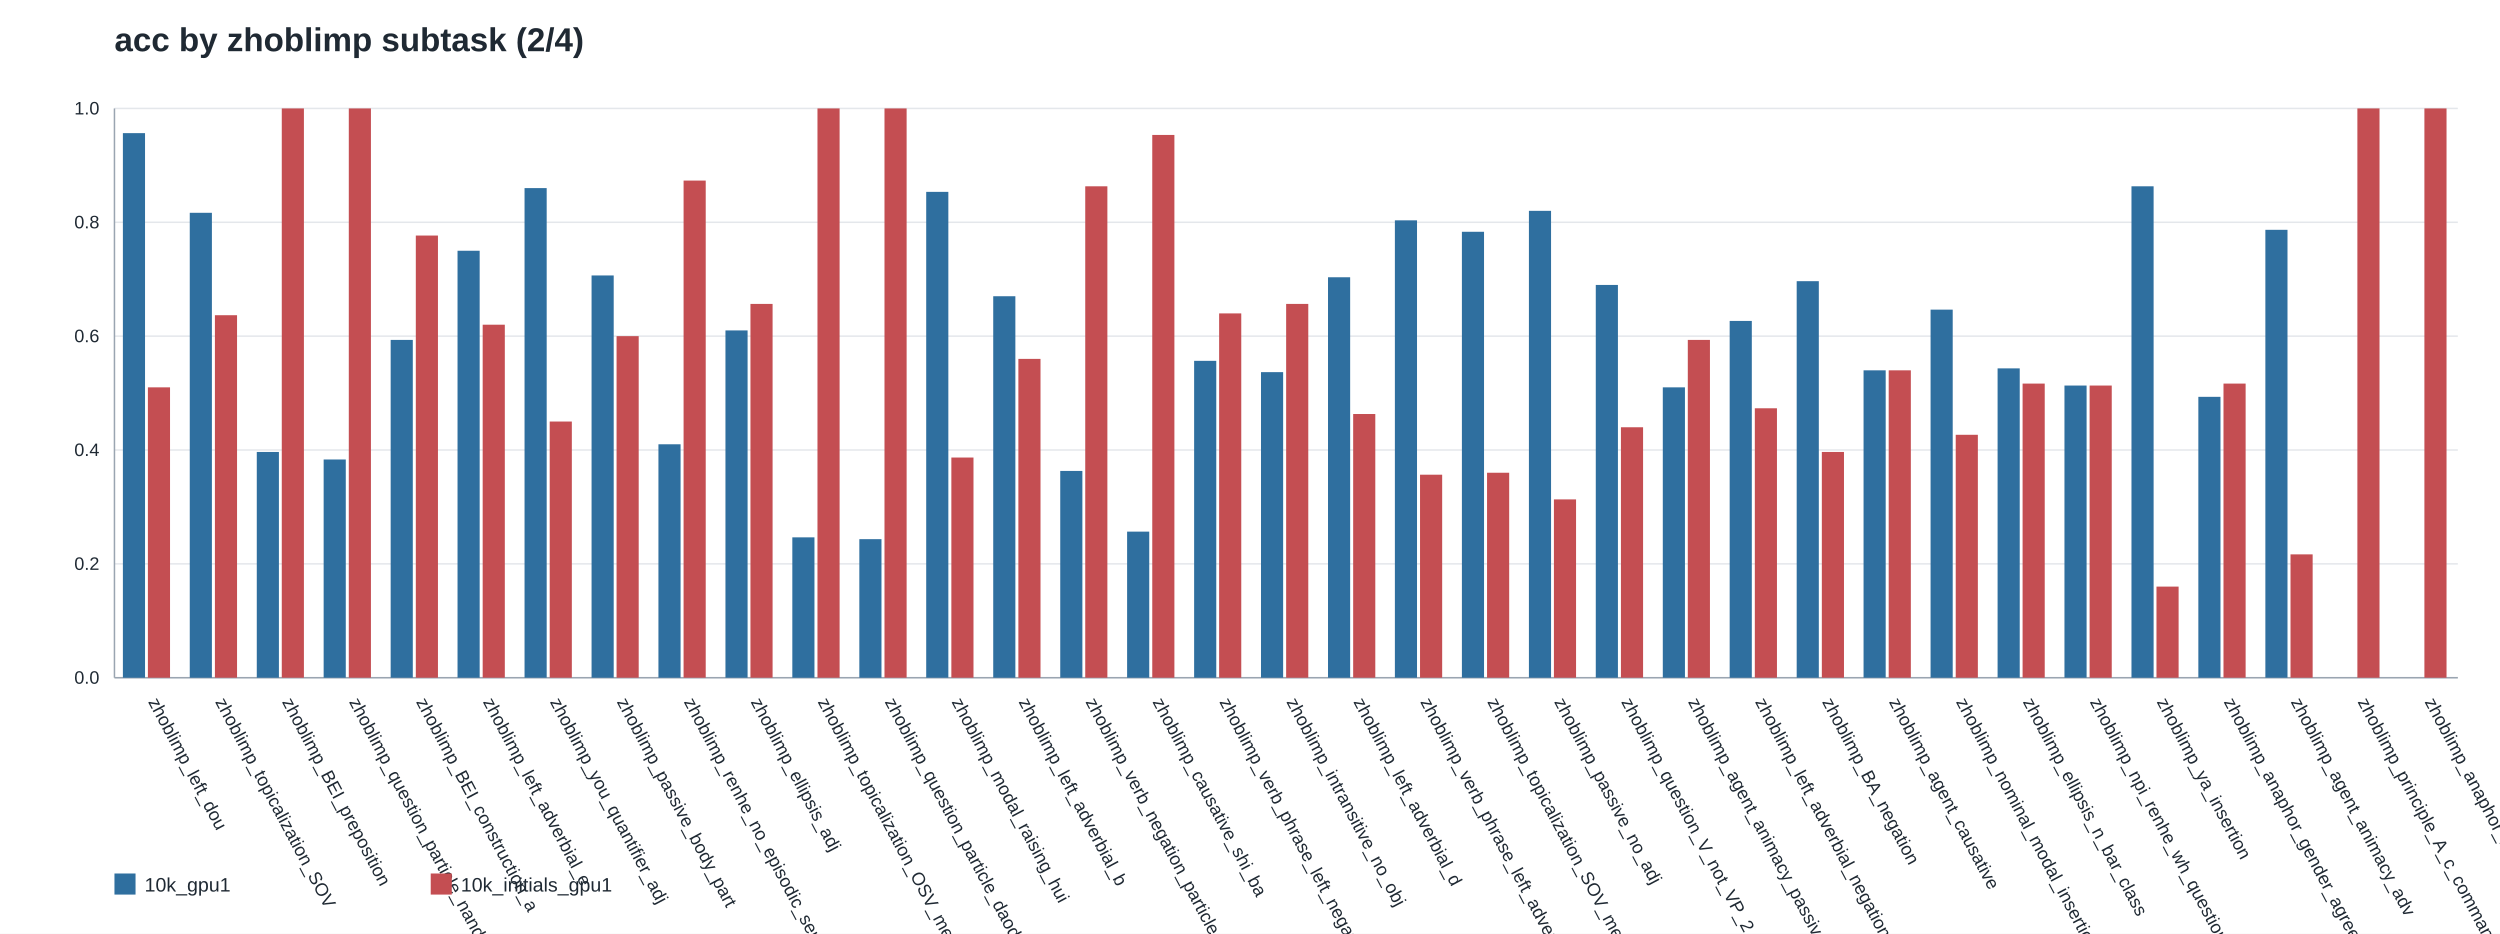
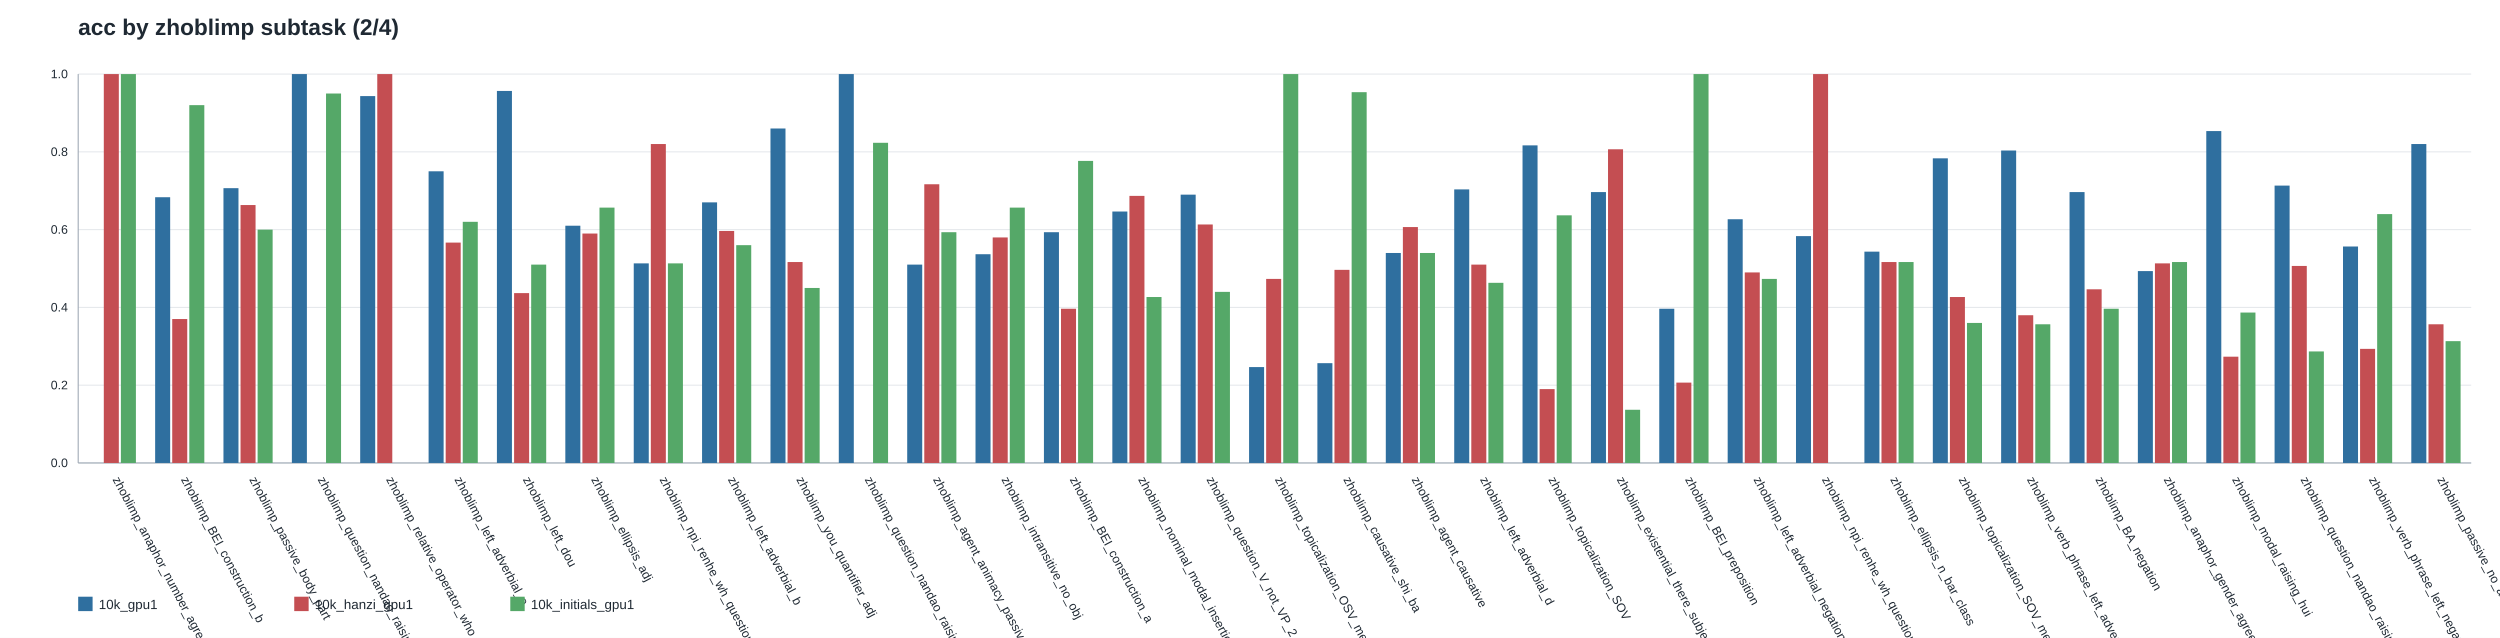
- <svg xmlns="http://www.w3.org/2000/svg" width="1660" height="620" viewBox="0 0 1660 620">
+ <svg xmlns="http://www.w3.org/2000/svg" width="2430" height="620" viewBox="0 0 2430 620">
  <style>text{font-family:Arial,sans-serif;fill:#1f2933}.axis{stroke:#9aa5b1;stroke-width:1}.grid{stroke:#e4e7eb;stroke-width:1}.label{font-size:12px}.title{font-size:22px;font-weight:700}.legend{font-size:13px}</style>
-   <rect width="1660" height="620" fill="#ffffff" />
+   <rect width="2430" height="620" fill="#ffffff" />
  <text x="76" y="34" class="title">acc by zhoblimp subtask (2/4)</text>
-   <line x1="76" y1="450.0" x2="1632" y2="450.0" class="grid" />
+   <line x1="76" y1="450.0" x2="2402" y2="450.0" class="grid" />
  <text x="66" y="454.0" text-anchor="end" class="label">0.0</text>
-   <line x1="76" y1="374.4" x2="1632" y2="374.4" class="grid" />
+   <line x1="76" y1="374.4" x2="2402" y2="374.4" class="grid" />
  <text x="66" y="378.4" text-anchor="end" class="label">0.2</text>
-   <line x1="76" y1="298.8" x2="1632" y2="298.8" class="grid" />
+   <line x1="76" y1="298.8" x2="2402" y2="298.8" class="grid" />
  <text x="66" y="302.8" text-anchor="end" class="label">0.4</text>
-   <line x1="76" y1="223.2" x2="1632" y2="223.2" class="grid" />
+   <line x1="76" y1="223.2" x2="2402" y2="223.2" class="grid" />
  <text x="66" y="227.2" text-anchor="end" class="label">0.6</text>
-   <line x1="76" y1="147.6" x2="1632" y2="147.6" class="grid" />
+   <line x1="76" y1="147.6" x2="2402" y2="147.6" class="grid" />
  <text x="66" y="151.6" text-anchor="end" class="label">0.8</text>
-   <line x1="76" y1="72.0" x2="1632" y2="72.0" class="grid" />
+   <line x1="76" y1="72.0" x2="2402" y2="72.0" class="grid" />
  <text x="66" y="76.0" text-anchor="end" class="label">1.0</text>
  <line x1="76" y1="72" x2="76" y2="450" class="axis" />
-   <line x1="76" y1="450" x2="1632" y2="450" class="axis" />
-   <rect x="81.6" y="88.4" width="14.7" height="361.6" fill="#2f6f9f" />
-   <rect x="98.2" y="257.2" width="14.7" height="192.8" fill="#c44e52" />
-   <text x="98.2" y="466" transform="rotate(62 98.2 466)" class="label">zhoblimp_left_dou</text>
-   <rect x="126.0" y="141.3" width="14.7" height="308.7" fill="#2f6f9f" />
-   <rect x="142.7" y="209.3" width="14.7" height="240.7" fill="#c44e52" />
-   <text x="142.7" y="466" transform="rotate(62 142.7 466)" class="label">zhoblimp_topicalization_SOV</text>
-   <rect x="170.5" y="300.1" width="14.7" height="149.9" fill="#2f6f9f" />
-   <rect x="187.1" y="72.0" width="14.7" height="378.0" fill="#c44e52" />
-   <text x="187.1" y="466" transform="rotate(62 187.1 466)" class="label">zhoblimp_BEI_preposition</text>
-   <rect x="214.9" y="305.1" width="14.7" height="144.9" fill="#2f6f9f" />
-   <rect x="231.6" y="72.0" width="14.7" height="378.0" fill="#c44e52" />
-   <text x="231.6" y="466" transform="rotate(62 231.6 466)" class="label">zhoblimp_question_particle_nandao</text>
-   <rect x="259.4" y="225.7" width="14.7" height="224.3" fill="#2f6f9f" />
-   <rect x="276.1" y="156.4" width="14.7" height="293.6" fill="#c44e52" />
-   <text x="276.1" y="466" transform="rotate(62 276.1 466)" class="label">zhoblimp_BEI_construction_a</text>
-   <rect x="303.8" y="166.5" width="14.7" height="283.5" fill="#2f6f9f" />
-   <rect x="320.5" y="215.6" width="14.7" height="234.4" fill="#c44e52" />
-   <text x="320.5" y="466" transform="rotate(62 320.5 466)" class="label">zhoblimp_left_adverbial_e</text>
-   <rect x="348.3" y="124.9" width="14.7" height="325.1" fill="#2f6f9f" />
-   <rect x="365.0" y="279.9" width="14.7" height="170.1" fill="#c44e52" />
-   <text x="365.0" y="466" transform="rotate(62 365.0 466)" class="label">zhoblimp_you_quantifier_adj</text>
-   <rect x="392.8" y="182.9" width="14.7" height="267.1" fill="#2f6f9f" />
-   <rect x="409.4" y="223.2" width="14.7" height="226.8" fill="#c44e52" />
-   <text x="409.4" y="466" transform="rotate(62 409.4 466)" class="label">zhoblimp_passive_body_part</text>
-   <rect x="437.2" y="295.0" width="14.7" height="155.0" fill="#2f6f9f" />
-   <rect x="453.9" y="119.9" width="14.7" height="330.1" fill="#c44e52" />
-   <text x="453.9" y="466" transform="rotate(62 453.9 466)" class="label">zhoblimp_renhe_no_episodic_senten...</text>
-   <rect x="481.7" y="219.4" width="14.7" height="230.6" fill="#2f6f9f" />
-   <rect x="498.3" y="201.8" width="14.7" height="248.2" fill="#c44e52" />
-   <text x="498.3" y="466" transform="rotate(62 498.3 466)" class="label">zhoblimp_ellipsis_adj</text>
-   <rect x="526.1" y="356.8" width="14.7" height="93.2" fill="#2f6f9f" />
-   <rect x="542.8" y="72.0" width="14.7" height="378.0" fill="#c44e52" />
-   <text x="542.8" y="466" transform="rotate(62 542.8 466)" class="label">zhoblimp_topicalization_OSV_mei</text>
-   <rect x="570.6" y="358.0" width="14.7" height="92.0" fill="#2f6f9f" />
-   <rect x="587.3" y="72.0" width="14.7" height="378.0" fill="#c44e52" />
-   <text x="587.3" y="466" transform="rotate(62 587.3 466)" class="label">zhoblimp_question_particle_daodi_...</text>
-   <rect x="615.0" y="127.4" width="14.7" height="322.6" fill="#2f6f9f" />
-   <rect x="631.7" y="303.8" width="14.7" height="146.2" fill="#c44e52" />
-   <text x="631.7" y="466" transform="rotate(62 631.7 466)" class="label">zhoblimp_modal_raising_hui</text>
-   <rect x="659.5" y="196.7" width="14.7" height="253.3" fill="#2f6f9f" />
-   <rect x="676.2" y="238.3" width="14.7" height="211.7" fill="#c44e52" />
-   <text x="676.2" y="466" transform="rotate(62 676.2 466)" class="label">zhoblimp_left_adverbial_b</text>
-   <rect x="704.0" y="312.7" width="14.7" height="137.3" fill="#2f6f9f" />
-   <rect x="720.6" y="123.7" width="14.7" height="326.3" fill="#c44e52" />
-   <text x="720.6" y="466" transform="rotate(62 720.6 466)" class="label">zhoblimp_verb_negation_particle</text>
-   <rect x="748.4" y="353.0" width="14.7" height="97.0" fill="#2f6f9f" />
-   <rect x="765.1" y="89.6" width="14.7" height="360.4" fill="#c44e52" />
-   <text x="765.1" y="466" transform="rotate(62 765.1 466)" class="label">zhoblimp_causative_shi_ba</text>
-   <rect x="792.9" y="239.6" width="14.7" height="210.4" fill="#2f6f9f" />
-   <rect x="809.5" y="208.1" width="14.7" height="241.9" fill="#c44e52" />
-   <text x="809.5" y="466" transform="rotate(62 809.5 466)" class="label">zhoblimp_verb_phrase_left_negation</text>
-   <rect x="837.3" y="247.1" width="14.7" height="202.9" fill="#2f6f9f" />
-   <rect x="854.0" y="201.8" width="14.7" height="248.2" fill="#c44e52" />
-   <text x="854.0" y="466" transform="rotate(62 854.0 466)" class="label">zhoblimp_intransitive_no_obj</text>
-   <rect x="881.8" y="184.1" width="14.7" height="265.9" fill="#2f6f9f" />
-   <rect x="898.5" y="274.9" width="14.7" height="175.1" fill="#c44e52" />
-   <text x="898.5" y="466" transform="rotate(62 898.5 466)" class="label">zhoblimp_left_adverbial_d</text>
-   <rect x="926.2" y="146.3" width="14.7" height="303.7" fill="#2f6f9f" />
-   <rect x="942.9" y="315.2" width="14.7" height="134.8" fill="#c44e52" />
-   <text x="942.9" y="466" transform="rotate(62 942.9 466)" class="label">zhoblimp_verb_phrase_left_adverbi...</text>
-   <rect x="970.7" y="153.9" width="14.7" height="296.1" fill="#2f6f9f" />
-   <rect x="987.4" y="313.9" width="14.7" height="136.1" fill="#c44e52" />
-   <text x="987.4" y="466" transform="rotate(62 987.4 466)" class="label">zhoblimp_topicalization_SOV_mei</text>
-   <rect x="1015.2" y="140.0" width="14.7" height="310.0" fill="#2f6f9f" />
-   <rect x="1031.8" y="331.6" width="14.7" height="118.4" fill="#c44e52" />
-   <text x="1031.8" y="466" transform="rotate(62 1031.8 466)" class="label">zhoblimp_passive_no_adj</text>
-   <rect x="1059.6" y="189.2" width="14.7" height="260.8" fill="#2f6f9f" />
-   <rect x="1076.3" y="283.7" width="14.7" height="166.3" fill="#c44e52" />
-   <text x="1076.3" y="466" transform="rotate(62 1076.3 466)" class="label">zhoblimp_question_V_not_VP_2</text>
-   <rect x="1104.1" y="257.2" width="14.7" height="192.8" fill="#2f6f9f" />
-   <rect x="1120.7" y="225.7" width="14.7" height="224.3" fill="#c44e52" />
-   <text x="1120.7" y="466" transform="rotate(62 1120.7 466)" class="label">zhoblimp_agent_animacy_passive</text>
-   <rect x="1148.5" y="213.1" width="14.7" height="236.9" fill="#2f6f9f" />
-   <rect x="1165.2" y="271.1" width="14.7" height="178.9" fill="#c44e52" />
-   <text x="1165.2" y="466" transform="rotate(62 1165.2 466)" class="label">zhoblimp_left_adverbial_negation</text>
-   <rect x="1193.0" y="186.7" width="14.7" height="263.3" fill="#2f6f9f" />
-   <rect x="1209.7" y="300.1" width="14.7" height="149.9" fill="#c44e52" />
-   <text x="1209.7" y="466" transform="rotate(62 1209.7 466)" class="label">zhoblimp_BA_negation</text>
-   <rect x="1237.4" y="245.9" width="14.7" height="204.1" fill="#2f6f9f" />
-   <rect x="1254.1" y="245.9" width="14.7" height="204.1" fill="#c44e52" />
-   <text x="1254.1" y="466" transform="rotate(62 1254.1 466)" class="label">zhoblimp_agent_causative</text>
-   <rect x="1281.9" y="205.6" width="14.7" height="244.4" fill="#2f6f9f" />
-   <rect x="1298.6" y="288.7" width="14.7" height="161.3" fill="#c44e52" />
-   <text x="1298.6" y="466" transform="rotate(62 1298.6 466)" class="label">zhoblimp_nominal_modal_insertion</text>
-   <rect x="1326.4" y="244.6" width="14.7" height="205.4" fill="#2f6f9f" />
-   <rect x="1343.0" y="254.7" width="14.7" height="195.3" fill="#c44e52" />
-   <text x="1343.0" y="466" transform="rotate(62 1343.0 466)" class="label">zhoblimp_ellipsis_n_bar_class</text>
-   <rect x="1370.8" y="256.0" width="14.7" height="194.0" fill="#2f6f9f" />
-   <rect x="1387.5" y="256.0" width="14.7" height="194.0" fill="#c44e52" />
-   <text x="1387.5" y="466" transform="rotate(62 1387.5 466)" class="label">zhoblimp_npi_renhe_wh_question_su...</text>
-   <rect x="1415.3" y="123.7" width="14.7" height="326.3" fill="#2f6f9f" />
-   <rect x="1431.9" y="389.5" width="14.7" height="60.5" fill="#c44e52" />
-   <text x="1431.9" y="466" transform="rotate(62 1431.9 466)" class="label">zhoblimp_ya_insertion</text>
-   <rect x="1459.7" y="263.5" width="14.7" height="186.5" fill="#2f6f9f" />
-   <rect x="1476.4" y="254.7" width="14.7" height="195.3" fill="#c44e52" />
-   <text x="1476.4" y="466" transform="rotate(62 1476.4 466)" class="label">zhoblimp_anaphor_gender_agreement</text>
-   <rect x="1504.2" y="152.6" width="14.7" height="297.4" fill="#2f6f9f" />
-   <rect x="1520.9" y="368.1" width="14.7" height="81.9" fill="#c44e52" />
-   <text x="1520.9" y="466" transform="rotate(62 1520.9 466)" class="label">zhoblimp_agent_animacy_adv</text>
-   <rect x="1548.6" y="450.0" width="14.7" height="0.0" fill="#2f6f9f" />
-   <rect x="1565.3" y="72.0" width="14.7" height="378.0" fill="#c44e52" />
-   <text x="1565.3" y="466" transform="rotate(62 1565.3 466)" class="label">zhoblimp_principle_A_c_command_nu...</text>
-   <rect x="1593.1" y="450.0" width="14.7" height="0.0" fill="#2f6f9f" />
-   <rect x="1609.8" y="72.0" width="14.7" height="378.0" fill="#c44e52" />
-   <text x="1609.8" y="466" transform="rotate(62 1609.8 466)" class="label">zhoblimp_anaphor_number_agreement</text>
+   <line x1="76" y1="450" x2="2402" y2="450" class="axis" />
+   <rect x="84.3" y="450.0" width="14.6" height="0.0" fill="#2f6f9f" />
+   <rect x="100.9" y="72.0" width="14.6" height="378.0" fill="#c44e52" />
+   <rect x="117.5" y="72.0" width="14.6" height="378.0" fill="#55a868" />
+   <text x="109.2" y="466" transform="rotate(62 109.2 466)" class="label">zhoblimp_anaphor_number_agreement</text>
+   <rect x="150.8" y="191.7" width="14.6" height="258.3" fill="#2f6f9f" />
+   <rect x="167.4" y="310.1" width="14.6" height="139.9" fill="#c44e52" />
+   <rect x="184.0" y="102.2" width="14.6" height="347.8" fill="#55a868" />
+   <text x="175.7" y="466" transform="rotate(62 175.7 466)" class="label">zhoblimp_BEI_construction_b</text>
+   <rect x="217.2" y="182.9" width="14.6" height="267.1" fill="#2f6f9f" />
+   <rect x="233.8" y="199.3" width="14.6" height="250.7" fill="#c44e52" />
+   <rect x="250.4" y="223.2" width="14.6" height="226.8" fill="#55a868" />
+   <text x="242.1" y="466" transform="rotate(62 242.1 466)" class="label">zhoblimp_passive_body_part</text>
+   <rect x="283.7" y="72.0" width="14.6" height="378.0" fill="#2f6f9f" />
+   <rect x="300.3" y="450.0" width="14.6" height="0.0" fill="#c44e52" />
+   <rect x="316.9" y="90.9" width="14.6" height="359.1" fill="#55a868" />
+   <text x="308.6" y="466" transform="rotate(62 308.6 466)" class="label">zhoblimp_question_nandao_raising_...</text>
+   <rect x="350.1" y="93.4" width="14.6" height="356.6" fill="#2f6f9f" />
+   <rect x="366.7" y="72.0" width="14.6" height="378.0" fill="#c44e52" />
+   <rect x="383.4" y="450.0" width="14.6" height="0.0" fill="#55a868" />
+   <text x="375.1" y="466" transform="rotate(62 375.1 466)" class="label">zhoblimp_relative_operator_who</text>
+   <rect x="416.6" y="166.5" width="14.6" height="283.5" fill="#2f6f9f" />
+   <rect x="433.2" y="235.8" width="14.6" height="214.2" fill="#c44e52" />
+   <rect x="449.8" y="215.6" width="14.6" height="234.4" fill="#55a868" />
+   <text x="441.5" y="466" transform="rotate(62 441.5 466)" class="label">zhoblimp_left_adverbial_e</text>
+   <rect x="483.0" y="88.4" width="14.6" height="361.6" fill="#2f6f9f" />
+   <rect x="499.7" y="284.9" width="14.6" height="165.1" fill="#c44e52" />
+   <rect x="516.3" y="257.2" width="14.6" height="192.8" fill="#55a868" />
+   <text x="508.0" y="466" transform="rotate(62 508.0 466)" class="label">zhoblimp_left_dou</text>
+   <rect x="549.5" y="219.4" width="14.6" height="230.6" fill="#2f6f9f" />
+   <rect x="566.1" y="227.0" width="14.6" height="223.0" fill="#c44e52" />
+   <rect x="582.7" y="201.8" width="14.6" height="248.2" fill="#55a868" />
+   <text x="574.4" y="466" transform="rotate(62 574.4 466)" class="label">zhoblimp_ellipsis_adj</text>
+   <rect x="616.0" y="256.0" width="14.6" height="194.0" fill="#2f6f9f" />
+   <rect x="632.6" y="140.0" width="14.6" height="310.0" fill="#c44e52" />
+   <rect x="649.2" y="256.0" width="14.6" height="194.0" fill="#55a868" />
+   <text x="640.9" y="466" transform="rotate(62 640.9 466)" class="label">zhoblimp_npi_renhe_wh_question_su...</text>
+   <rect x="682.4" y="196.7" width="14.6" height="253.3" fill="#2f6f9f" />
+   <rect x="699.0" y="224.5" width="14.6" height="225.5" fill="#c44e52" />
+   <rect x="715.6" y="238.3" width="14.6" height="211.7" fill="#55a868" />
+   <text x="707.3" y="466" transform="rotate(62 707.3 466)" class="label">zhoblimp_left_adverbial_b</text>
+   <rect x="748.9" y="124.9" width="14.6" height="325.1" fill="#2f6f9f" />
+   <rect x="765.5" y="254.7" width="14.6" height="195.3" fill="#c44e52" />
+   <rect x="782.1" y="279.9" width="14.6" height="170.1" fill="#55a868" />
+   <text x="773.8" y="466" transform="rotate(62 773.8 466)" class="label">zhoblimp_you_quantifier_adj</text>
+   <rect x="815.3" y="72.0" width="14.6" height="378.0" fill="#2f6f9f" />
+   <rect x="832.0" y="450.0" width="14.6" height="0.0" fill="#c44e52" />
+   <rect x="848.6" y="138.8" width="14.6" height="311.2" fill="#55a868" />
+   <text x="840.3" y="466" transform="rotate(62 840.3 466)" class="label">zhoblimp_question_nandao_raising_...</text>
+   <rect x="881.8" y="257.2" width="14.6" height="192.8" fill="#2f6f9f" />
+   <rect x="898.4" y="179.1" width="14.6" height="270.9" fill="#c44e52" />
+   <rect x="915.0" y="225.7" width="14.6" height="224.3" fill="#55a868" />
+   <text x="906.7" y="466" transform="rotate(62 906.7 466)" class="label">zhoblimp_agent_animacy_passive</text>
+   <rect x="948.2" y="247.1" width="14.6" height="202.9" fill="#2f6f9f" />
+   <rect x="964.9" y="230.8" width="14.6" height="219.2" fill="#c44e52" />
+   <rect x="981.5" y="201.8" width="14.6" height="248.2" fill="#55a868" />
+   <text x="973.2" y="466" transform="rotate(62 973.2 466)" class="label">zhoblimp_intransitive_no_obj</text>
+   <rect x="1014.7" y="225.7" width="14.6" height="224.3" fill="#2f6f9f" />
+   <rect x="1031.3" y="300.1" width="14.6" height="149.9" fill="#c44e52" />
+   <rect x="1047.9" y="156.4" width="14.6" height="293.6" fill="#55a868" />
+   <text x="1039.6" y="466" transform="rotate(62 1039.6 466)" class="label">zhoblimp_BEI_construction_a</text>
+   <rect x="1081.2" y="205.6" width="14.6" height="244.4" fill="#2f6f9f" />
+   <rect x="1097.8" y="190.4" width="14.6" height="259.6" fill="#c44e52" />
+   <rect x="1114.4" y="288.7" width="14.6" height="161.3" fill="#55a868" />
+   <text x="1106.1" y="466" transform="rotate(62 1106.1 466)" class="label">zhoblimp_nominal_modal_insertion</text>
+   <rect x="1147.6" y="189.2" width="14.6" height="260.8" fill="#2f6f9f" />
+   <rect x="1164.2" y="218.2" width="14.6" height="231.8" fill="#c44e52" />
+   <rect x="1180.9" y="283.7" width="14.6" height="166.3" fill="#55a868" />
+   <text x="1172.5" y="466" transform="rotate(62 1172.5 466)" class="label">zhoblimp_question_V_not_VP_2</text>
+   <rect x="1214.1" y="356.8" width="14.6" height="93.2" fill="#2f6f9f" />
+   <rect x="1230.7" y="271.1" width="14.6" height="178.9" fill="#c44e52" />
+   <rect x="1247.3" y="72.0" width="14.6" height="378.0" fill="#55a868" />
+   <text x="1239.0" y="466" transform="rotate(62 1239.0 466)" class="label">zhoblimp_topicalization_OSV_mei</text>
+   <rect x="1280.5" y="353.0" width="14.6" height="97.0" fill="#2f6f9f" />
+   <rect x="1297.1" y="262.3" width="14.6" height="187.7" fill="#c44e52" />
+   <rect x="1313.8" y="89.6" width="14.6" height="360.4" fill="#55a868" />
+   <text x="1305.5" y="466" transform="rotate(62 1305.5 466)" class="label">zhoblimp_causative_shi_ba</text>
+   <rect x="1347.0" y="245.9" width="14.6" height="204.1" fill="#2f6f9f" />
+   <rect x="1363.6" y="220.7" width="14.6" height="229.3" fill="#c44e52" />
+   <rect x="1380.2" y="245.9" width="14.6" height="204.1" fill="#55a868" />
+   <text x="1371.9" y="466" transform="rotate(62 1371.9 466)" class="label">zhoblimp_agent_causative</text>
+   <rect x="1413.5" y="184.1" width="14.6" height="265.9" fill="#2f6f9f" />
+   <rect x="1430.1" y="257.2" width="14.6" height="192.8" fill="#c44e52" />
+   <rect x="1446.7" y="274.9" width="14.6" height="175.1" fill="#55a868" />
+   <text x="1438.4" y="466" transform="rotate(62 1438.4 466)" class="label">zhoblimp_left_adverbial_d</text>
+   <rect x="1479.9" y="141.3" width="14.6" height="308.7" fill="#2f6f9f" />
+   <rect x="1496.5" y="378.2" width="14.6" height="71.8" fill="#c44e52" />
+   <rect x="1513.1" y="209.3" width="14.6" height="240.7" fill="#55a868" />
+   <text x="1504.8" y="466" transform="rotate(62 1504.8 466)" class="label">zhoblimp_topicalization_SOV</text>
+   <rect x="1546.4" y="186.7" width="14.6" height="263.3" fill="#2f6f9f" />
+   <rect x="1563.0" y="145.1" width="14.6" height="304.9" fill="#c44e52" />
+   <rect x="1579.6" y="398.3" width="14.6" height="51.7" fill="#55a868" />
+   <text x="1571.3" y="466" transform="rotate(62 1571.3 466)" class="label">zhoblimp_existential_there_subjec...</text>
+   <rect x="1612.8" y="300.1" width="14.6" height="149.9" fill="#2f6f9f" />
+   <rect x="1629.4" y="371.9" width="14.6" height="78.1" fill="#c44e52" />
+   <rect x="1646.1" y="72.0" width="14.6" height="378.0" fill="#55a868" />
+   <text x="1637.7" y="466" transform="rotate(62 1637.7 466)" class="label">zhoblimp_BEI_preposition</text>
+   <rect x="1679.3" y="213.1" width="14.6" height="236.9" fill="#2f6f9f" />
+   <rect x="1695.9" y="264.8" width="14.6" height="185.2" fill="#c44e52" />
+   <rect x="1712.5" y="271.1" width="14.6" height="178.9" fill="#55a868" />
+   <text x="1704.2" y="466" transform="rotate(62 1704.2 466)" class="label">zhoblimp_left_adverbial_negation</text>
+   <rect x="1745.7" y="229.5" width="14.6" height="220.5" fill="#2f6f9f" />
+   <rect x="1762.3" y="72.0" width="14.6" height="378.0" fill="#c44e52" />
+   <rect x="1779.0" y="450.0" width="14.6" height="0.0" fill="#55a868" />
+   <text x="1770.7" y="466" transform="rotate(62 1770.7 466)" class="label">zhoblimp_npi_renhe_wh_question_obj</text>
+   <rect x="1812.2" y="244.6" width="14.6" height="205.4" fill="#2f6f9f" />
+   <rect x="1828.8" y="254.7" width="14.6" height="195.3" fill="#c44e52" />
+   <rect x="1845.4" y="254.7" width="14.6" height="195.3" fill="#55a868" />
+   <text x="1837.1" y="466" transform="rotate(62 1837.1 466)" class="label">zhoblimp_ellipsis_n_bar_class</text>
+   <rect x="1878.7" y="153.9" width="14.6" height="296.1" fill="#2f6f9f" />
+   <rect x="1895.3" y="288.7" width="14.6" height="161.3" fill="#c44e52" />
+   <rect x="1911.9" y="313.9" width="14.6" height="136.1" fill="#55a868" />
+   <text x="1903.6" y="466" transform="rotate(62 1903.6 466)" class="label">zhoblimp_topicalization_SOV_mei</text>
+   <rect x="1945.1" y="146.3" width="14.6" height="303.7" fill="#2f6f9f" />
+   <rect x="1961.7" y="306.4" width="14.6" height="143.6" fill="#c44e52" />
+   <rect x="1978.3" y="315.2" width="14.6" height="134.8" fill="#55a868" />
+   <text x="1970.0" y="466" transform="rotate(62 1970.0 466)" class="label">zhoblimp_verb_phrase_left_adverbi...</text>
+   <rect x="2011.6" y="186.7" width="14.6" height="263.3" fill="#2f6f9f" />
+   <rect x="2028.2" y="281.2" width="14.6" height="168.8" fill="#c44e52" />
+   <rect x="2044.8" y="300.1" width="14.6" height="149.9" fill="#55a868" />
+   <text x="2036.5" y="466" transform="rotate(62 2036.5 466)" class="label">zhoblimp_BA_negation</text>
+   <rect x="2078.0" y="263.5" width="14.6" height="186.5" fill="#2f6f9f" />
+   <rect x="2094.6" y="256.0" width="14.6" height="194.0" fill="#c44e52" />
+   <rect x="2111.2" y="254.7" width="14.6" height="195.3" fill="#55a868" />
+   <text x="2102.9" y="466" transform="rotate(62 2102.9 466)" class="label">zhoblimp_anaphor_gender_agreement</text>
+   <rect x="2144.5" y="127.4" width="14.6" height="322.6" fill="#2f6f9f" />
+   <rect x="2161.1" y="346.7" width="14.6" height="103.3" fill="#c44e52" />
+   <rect x="2177.7" y="303.8" width="14.6" height="146.2" fill="#55a868" />
+   <text x="2169.4" y="466" transform="rotate(62 2169.4 466)" class="label">zhoblimp_modal_raising_hui</text>
+   <rect x="2210.9" y="180.4" width="14.6" height="269.6" fill="#2f6f9f" />
+   <rect x="2227.6" y="258.5" width="14.6" height="191.5" fill="#c44e52" />
+   <rect x="2244.2" y="341.6" width="14.6" height="108.4" fill="#55a868" />
+   <text x="2235.9" y="466" transform="rotate(62 2235.9 466)" class="label">zhoblimp_question_nandao_raising_3</text>
+   <rect x="2277.4" y="239.6" width="14.6" height="210.4" fill="#2f6f9f" />
+   <rect x="2294.0" y="339.1" width="14.6" height="110.9" fill="#c44e52" />
+   <rect x="2310.6" y="208.1" width="14.6" height="241.9" fill="#55a868" />
+   <text x="2302.3" y="466" transform="rotate(62 2302.3 466)" class="label">zhoblimp_verb_phrase_left_negation</text>
+   <rect x="2343.8" y="140.0" width="14.6" height="310.0" fill="#2f6f9f" />
+   <rect x="2360.5" y="315.2" width="14.6" height="134.8" fill="#c44e52" />
+   <rect x="2377.1" y="331.6" width="14.6" height="118.4" fill="#55a868" />
+   <text x="2368.8" y="466" transform="rotate(62 2368.8 466)" class="label">zhoblimp_passive_no_adj</text>
  <rect x="76" y="580" width="14" height="14" fill="#2f6f9f" />
  <text x="96" y="592" class="legend">10k_gpu1</text>
  <rect x="286" y="580" width="14" height="14" fill="#c44e52" />
-   <text x="306" y="592" class="legend">10k_initials_gpu1</text>
+   <text x="306" y="592" class="legend">10k_hanzi_gpu1</text>
+   <rect x="496" y="580" width="14" height="14" fill="#55a868" />
+   <text x="516" y="592" class="legend">10k_initials_gpu1</text>
</svg>
